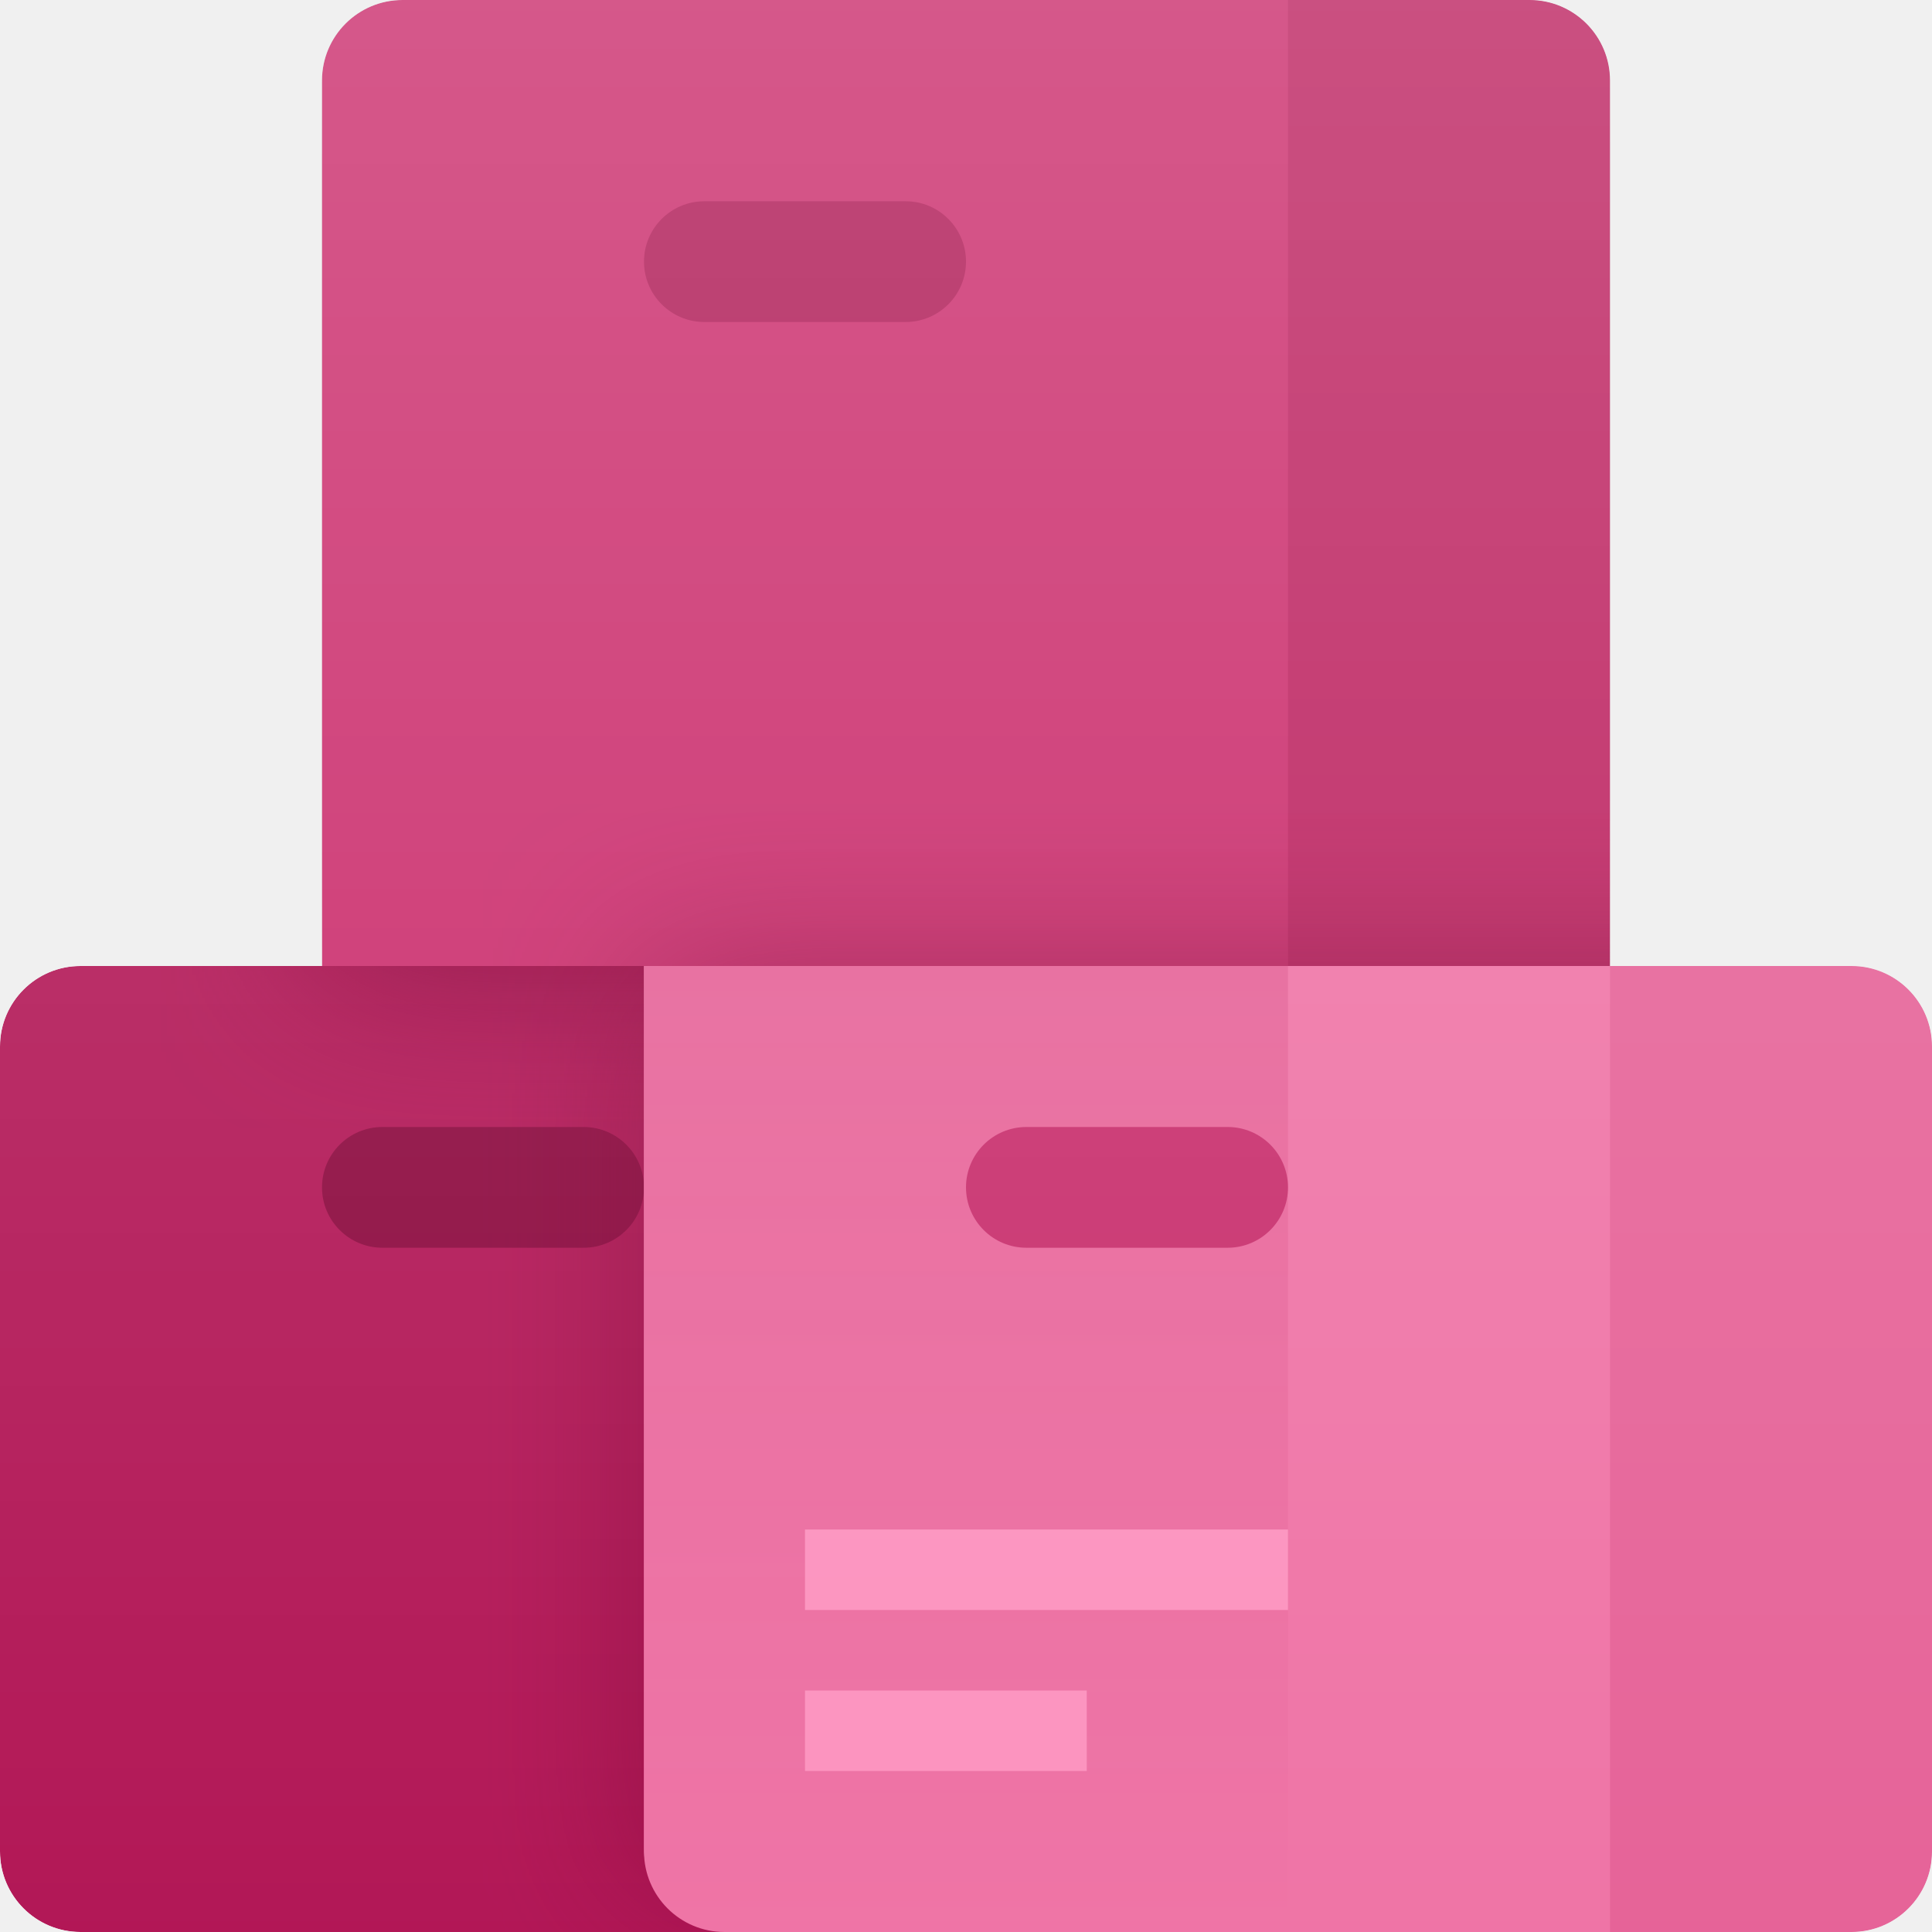
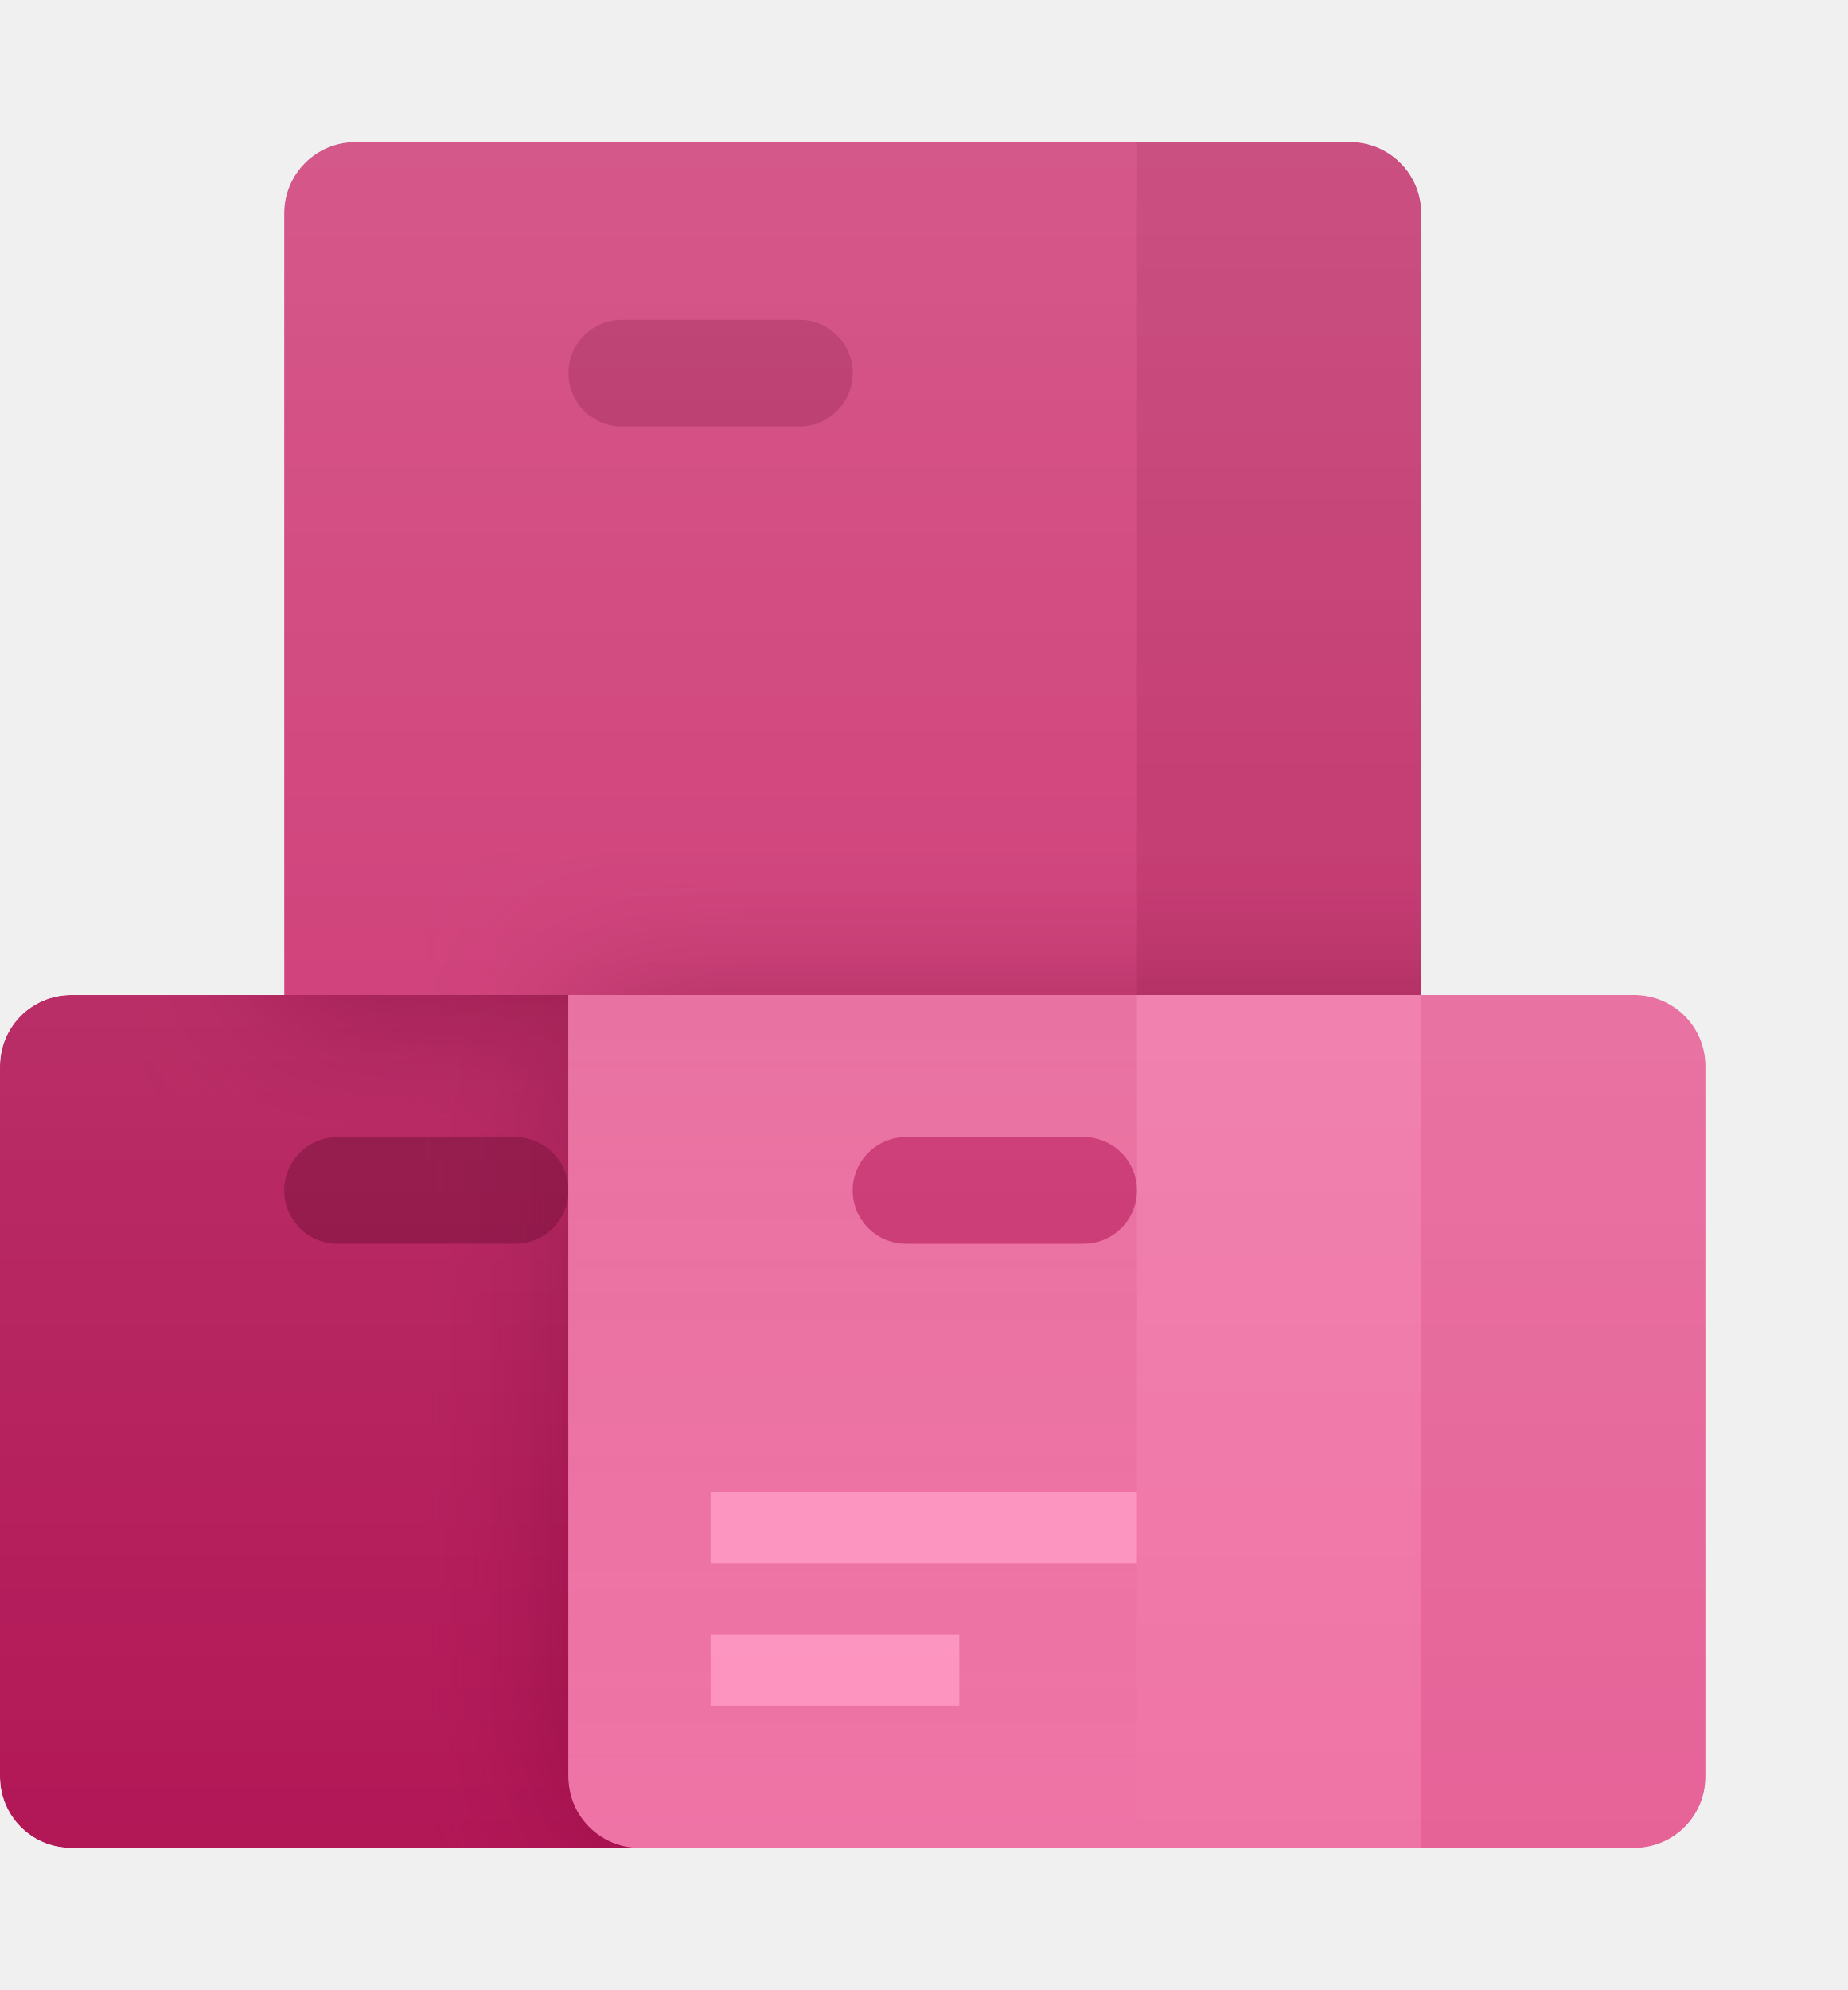
- <svg xmlns="http://www.w3.org/2000/svg" version="1.1" width="96" height="96" viewBox="0 0 96 96" fill="none" overflow="hidden">
-   <defs>
-     <filter id="filter0_f" color-interpolation-filters="sRGB" x="8" y="-8" width="80" height="64" filterUnits="userSpaceOnUse" primitiveUnits="userSpaceOnUse">
-       <feFlood flood-opacity="0" result="BackgroundImageFix" />
-       <feBlend in="SourceGraphic" in2="BackgroundImageFix" result="shape" mode="normal" />
-       <feGaussianBlur result="effect1_foregroundBlur" stdDeviation="4 4" />
+ <svg xmlns="http://www.w3.org/2000/svg" version="1.1" width="104" height="112" viewBox="0 0 104 112" overflow="hidden" id="svg58" style="overflow:hidden;fill:none">
+   <defs id="defs26">
+     <filter id="filter0_f" x="8" y="-8" width="80" height="64" filterUnits="userSpaceOnUse" primitiveUnits="userSpaceOnUse" style="color-interpolation-filters:sRGB">
+       <feFlood flood-opacity="0" result="BackgroundImageFix" id="feFlood2" />
+       <feBlend in="SourceGraphic" in2="BackgroundImageFix" result="shape" mode="normal" id="feBlend4" />
+       <feGaussianBlur result="effect1_foregroundBlur" stdDeviation="4 4" id="feGaussianBlur6" />
    </filter>
-     <filter id="filter1_f" color-interpolation-filters="sRGB" x="24" y="40" width="80" height="64" filterUnits="userSpaceOnUse" primitiveUnits="userSpaceOnUse">
-       <feFlood flood-opacity="0" result="BackgroundImageFix" />
-       <feBlend in="SourceGraphic" in2="BackgroundImageFix" result="shape" mode="normal" />
-       <feGaussianBlur result="effect1_foregroundBlur" stdDeviation="4 4" />
+     <filter id="filter1_f" x="24" y="40" width="80" height="64" filterUnits="userSpaceOnUse" primitiveUnits="userSpaceOnUse" style="color-interpolation-filters:sRGB">
+       <feFlood flood-opacity="0" result="BackgroundImageFix" id="feFlood9" />
+       <feBlend in="SourceGraphic" in2="BackgroundImageFix" result="shape" mode="normal" id="feBlend11" />
+       <feGaussianBlur result="effect1_foregroundBlur" stdDeviation="4 4" id="feGaussianBlur13" />
    </filter>
-     <linearGradient x2="1" gradientUnits="userSpaceOnUse" id="paint0_linear" gradientTransform="matrix(1.95943e-15,48,-32,2.93915e-15,32,0)">
-       <stop offset="0" stop-color="#E66398" />
-       <stop offset="1" stop-color="#EF74A6" />
+     <linearGradient x2="1" gradientUnits="userSpaceOnUse" id="paint0_linear" gradientTransform="matrix(0,48,-32,0,32,0)">
+       <stop offset="0" stop-color="#E66398" id="stop16" />
+       <stop offset="1" stop-color="#EF74A6" id="stop18" />
    </linearGradient>
-     <linearGradient x2="1" gradientUnits="userSpaceOnUse" id="paint1_linear" gradientTransform="matrix(5.8783e-15,96,-96,5.8783e-15,96,0)">
-       <stop offset="0" stop-color="#FFFFFF" />
-       <stop offset="1" stop-color="#FFFFFF" stop-opacity="0" />
+     <linearGradient x2="1" gradientUnits="userSpaceOnUse" id="paint1_linear" gradientTransform="matrix(0,96,-96,0,96,0)">
+       <stop offset="0" stop-color="#FFFFFF" id="stop21" />
+       <stop offset="1" stop-color="#FFFFFF" stop-opacity="0" id="stop23" />
    </linearGradient>
  </defs>
-   <g id="DevOpsIconArtifacts96">
+   <g id="DevOpsIconArtifacts96" transform="translate(0,8)">
    <mask maskUnits="userSpaceOnUse" x="0" y="0" width="96" height="96" id="mask0">
-       <path d=" M 16 4 C 16 1.791 17.791 0 20 0 L 76 0 C 78.209 0 80 1.791 80 4 L 80 48 L 92 48 C 94.209 48 96 49.791 96 52 L 96 92 C 96 94.209 94.209 96 92 96 L 4 96 C 1.791 96 0 94.209 0 92 L 0 52 C 0 49.791 1.791 48 4 48 L 16 48 L 16 4 Z" id="Union" fill="#FFFFFF" />
+       <path d="m 16,4 c 0,-2.209 1.791,-4 4,-4 h 56 c 2.209,0 4,1.791 4,4 v 44 h 12 c 2.209,0 4,1.791 4,4 v 40 c 0,2.209 -1.791,4 -4,4 H 4 C 1.791,96 0,94.209 0,92 V 52 c 0,-2.209 1.791,-4 4,-4 h 12 z" id="Union" style="fill:#ffffff" />
    </mask>
-     <g mask="url(#mask0)">
+     <g mask="url(#mask0)" id="g55">
      <g id="Group">
-         <path d=" M 0 4 C 0 1.791 1.791 0 4 0 L 44 0 C 46.209 0 48 1.791 48 4 L 48 44 C 48 46.209 46.209 48 44 48 L 4 48 C 1.791 48 0 46.209 0 44 L 0 4 Z" id="Rectangle 2.1" fill="#B21756" transform="matrix(1,0,0,1,0,48)" />
-         <path d=" M 0 0 L 8.8 0 C 11.009 0 12.8 1.791 12.8 4 L 12.8 42 C 12.8 44.209 11.009 46 8.8 46 L 0 46 L 0 0 Z" id="Rectangle 2.4" fill="#A61550" transform="matrix(1,0,0,1,35.2,48)" />
-         <rect x="0" y="0" rx="3" width="16" height="6" id="Rectangle" fill="#8D0A3F" transform="matrix(1,0,0,1,16,56)" />
+         <path d="M 0,4 C 0,1.791 1.791,0 4,0 h 40 c 2.209,0 4,1.791 4,4 v 40 c 0,2.209 -1.791,4 -4,4 H 4 C 1.791,48 0,46.209 0,44 Z" id="Rectangle 2.1" transform="translate(0,48)" style="fill:#b21756" />
+         <path d="m 0,0 h 8.8 c 2.209,0 4,1.791 4,4 v 38 c 0,2.209 -1.791,4 -4,4 H 0 Z" id="Rectangle 2.4" transform="translate(35.2,48)" style="fill:#a61550" />
+         <rect x="0" y="0" rx="3" width="16" height="6" id="Rectangle" transform="translate(16,56)" style="fill:#8d0a3f" />
      </g>
-       <g id="Rectangle 2.4_2" filter="url(#filter0_f)">
-         <path d=" M 0 4 C 0 1.791 1.791 0 4 0 L 60 0 C 62.209 0 64 1.791 64 4 L 64 48 L 0 48 L 0 4 Z" fill="#890038" transform="matrix(1,0,0,1,16,0)" />
+       <g id="Rectangle 2.4_2" style="filter:url(#filter0_f)">
+         <path d="M 0,4 C 0,1.791 1.791,0 4,0 h 56 c 2.209,0 4,1.791 4,4 V 48 H 0 Z" transform="translate(16)" id="path34" style="fill:#890038" />
      </g>
      <g id="Group 3">
-         <path d=" M 0 4 C 0 1.791 1.791 0 4 0 L 60 0 C 62.209 0 64 1.791 64 4 L 64 48 L 0 48 L 0 4 Z" id="Rectangle 2.3" fill="#CB2E6D" transform="matrix(1,0,0,1,16,0)" />
-         <rect x="0" y="0" rx="3" width="16" height="6" id="Rectangle_2" fill="#B01C57" transform="matrix(1,0,0,1,32,10)" />
-         <path d=" M 0 0 L 12 0 C 14.209 0 16 1.791 16 4 L 16 48 L 0 48 L 0 0 Z" id="Rectangle 2" fill="#BD2461" transform="matrix(1,0,0,1,64,0)" />
+         <path d="M 0,4 C 0,1.791 1.791,0 4,0 h 56 c 2.209,0 4,1.791 4,4 V 48 H 0 Z" id="Rectangle 2.3" transform="translate(16)" style="fill:#cb2e6d" />
+         <rect x="0" y="0" rx="3" width="16" height="6" id="Rectangle_2" transform="translate(32,10)" style="fill:#b01c57" />
+         <path d="m 0,0 h 12 c 2.209,0 4,1.791 4,4 V 48 H 0 Z" id="Rectangle 2" transform="translate(64)" style="fill:#bd2461" />
      </g>
-       <g id="Rectangle 2_2" filter="url(#filter1_f)" opacity="0.5">
-         <path d=" M 0 0 L 60 0 C 62.209 0 64 1.791 64 4 L 64 44 C 64 46.209 62.209 48 60 48 L 4 48 C 1.791 48 0 46.209 0 44 L 0 0 Z" fill="#780031" transform="matrix(1,0,0,1,32,48)" />
+       <g id="Rectangle 2_2" style="opacity:0.5;filter:url(#filter1_f)">
+         <path d="m 0,0 h 60 c 2.209,0 4,1.791 4,4 v 40 c 0,2.209 -1.791,4 -4,4 H 4 C 1.791,48 0,46.209 0,44 Z" transform="translate(32,48)" id="path41" style="fill:#780031" />
      </g>
      <g id="Group 2">
-         <path d=" M 0 0 L 60 0 C 62.209 0 64 1.791 64 4 L 64 44 C 64 46.209 62.209 48 60 48 L 4 48 C 1.791 48 0 46.209 0 44 L 0 0 Z" id="Rectangle 2.4_3" fill="#EF74A6" transform="matrix(1,0,0,1,32,48)" />
-         <path d=" M 4.571 48 L 32 48 L 32 0 L 0 0 L 0 43.826 C 0 46.131 2.047 48 4.571 48 Z" id="Intersect" fill="url(#paint0_linear)" transform="matrix(1,0,0,1,32,48)" />
-         <rect x="0" y="0" rx="3" width="16" height="6" id="Rectangle_3" fill="#C82F6D" transform="matrix(1,0,0,1,48,56)" />
-         <path d=" M 0 0 L 12 0 C 14.209 0 16 1.791 16 4 L 16 44 C 16 46.209 14.209 48 12 48 L 0 48 L 0 0 Z" id="Rectangle 2.3_2" fill="#E66398" transform="matrix(1,0,0,1,80,48)" />
+         <path d="m 0,0 h 60 c 2.209,0 4,1.791 4,4 v 40 c 0,2.209 -1.791,4 -4,4 H 4 C 1.791,48 0,46.209 0,44 Z" id="Rectangle 2.4_3" transform="translate(32,48)" style="fill:#ef74a6" />
+         <path d="M 4.571,48 H 32 V 0 H 0 V 43.826 C 0,46.131 2.047,48 4.571,48 Z" id="Intersect" transform="translate(32,48)" style="fill:url(#paint0_linear)" />
+         <rect x="0" y="0" rx="3" width="16" height="6" id="Rectangle_3" transform="translate(48,56)" style="fill:#c82f6d" />
+         <path d="m 0,0 h 12 c 2.209,0 4,1.791 4,4 v 40 c 0,2.209 -1.791,4 -4,4 H 0 Z" id="Rectangle 2.3_2" transform="translate(80,48)" style="fill:#e66398" />
      </g>
-       <g id="Union_2" transform="matrix(1,0,0,1,40,76)">
-         <path d=" M 24 0 L 0 0 L 0 4 L 24 4 L 24 0 Z" fill="#FC92BE" />
-         <path d=" M 14 8 L 0 8 L 0 12 L 14 12 L 14 8 Z" fill="#FC92BE" />
+       <g id="Union_2" transform="translate(40,76)">
+         <path d="M 24,0 H 0 v 4 h 24 z" id="path49" style="fill:#fc92be" />
+         <path d="M 14,8 H 0 v 4 h 14 z" id="path51" style="fill:#fc92be" />
      </g>
-       <path d=" M 16 4 C 16 1.791 17.791 0 20 0 L 76 0 C 78.209 0 80 1.791 80 4 L 80 48 L 92 48 C 94.209 48 96 49.791 96 52 L 96 92 C 96 94.209 94.209 96 92 96 L 4 96 C 1.791 96 0 94.209 0 92 L 0 52 C 0 49.791 1.791 48 4 48 L 16 48 L 16 4 Z" id="Union_3" fill="url(#paint1_linear)" opacity="0.2" />
+       <path d="m 16,4 c 0,-2.209 1.791,-4 4,-4 h 56 c 2.209,0 4,1.791 4,4 v 44 h 12 c 2.209,0 4,1.791 4,4 v 40 c 0,2.209 -1.791,4 -4,4 H 4 C 1.791,96 0,94.209 0,92 V 52 c 0,-2.209 1.791,-4 4,-4 h 12 z" id="Union_3" style="opacity:0.2;fill:url(#paint1_linear)" />
    </g>
  </g>
</svg>
